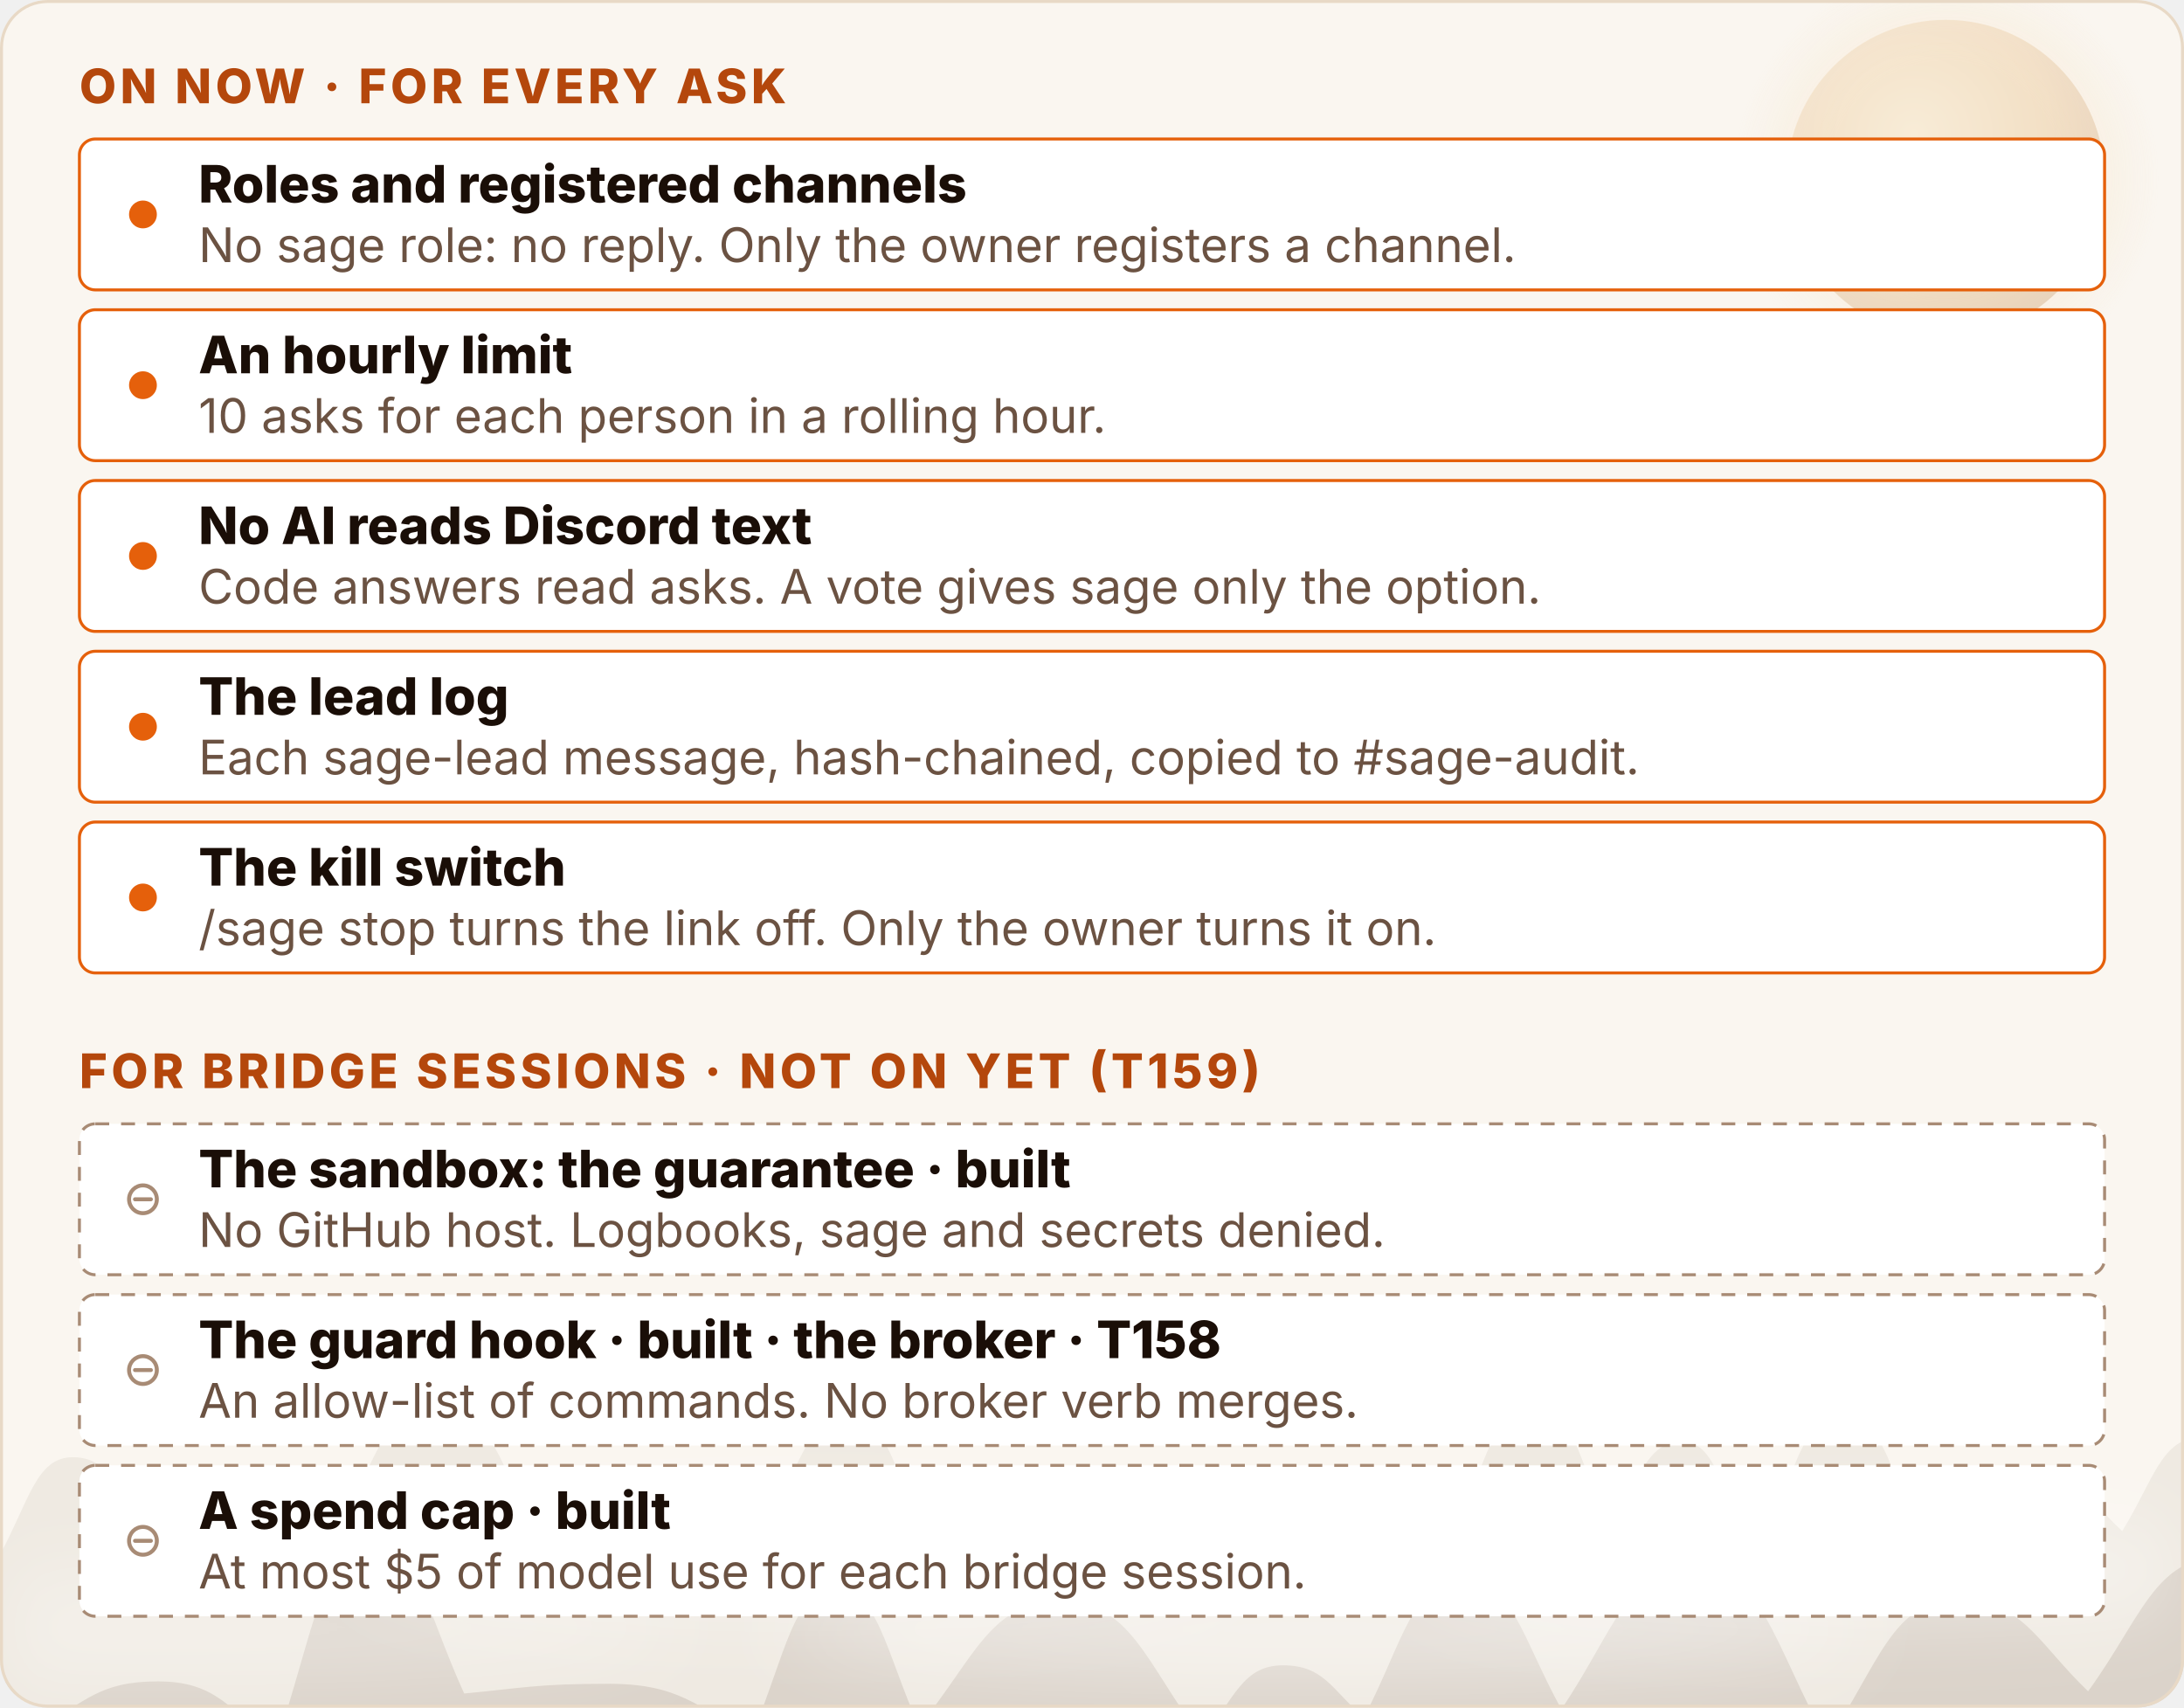
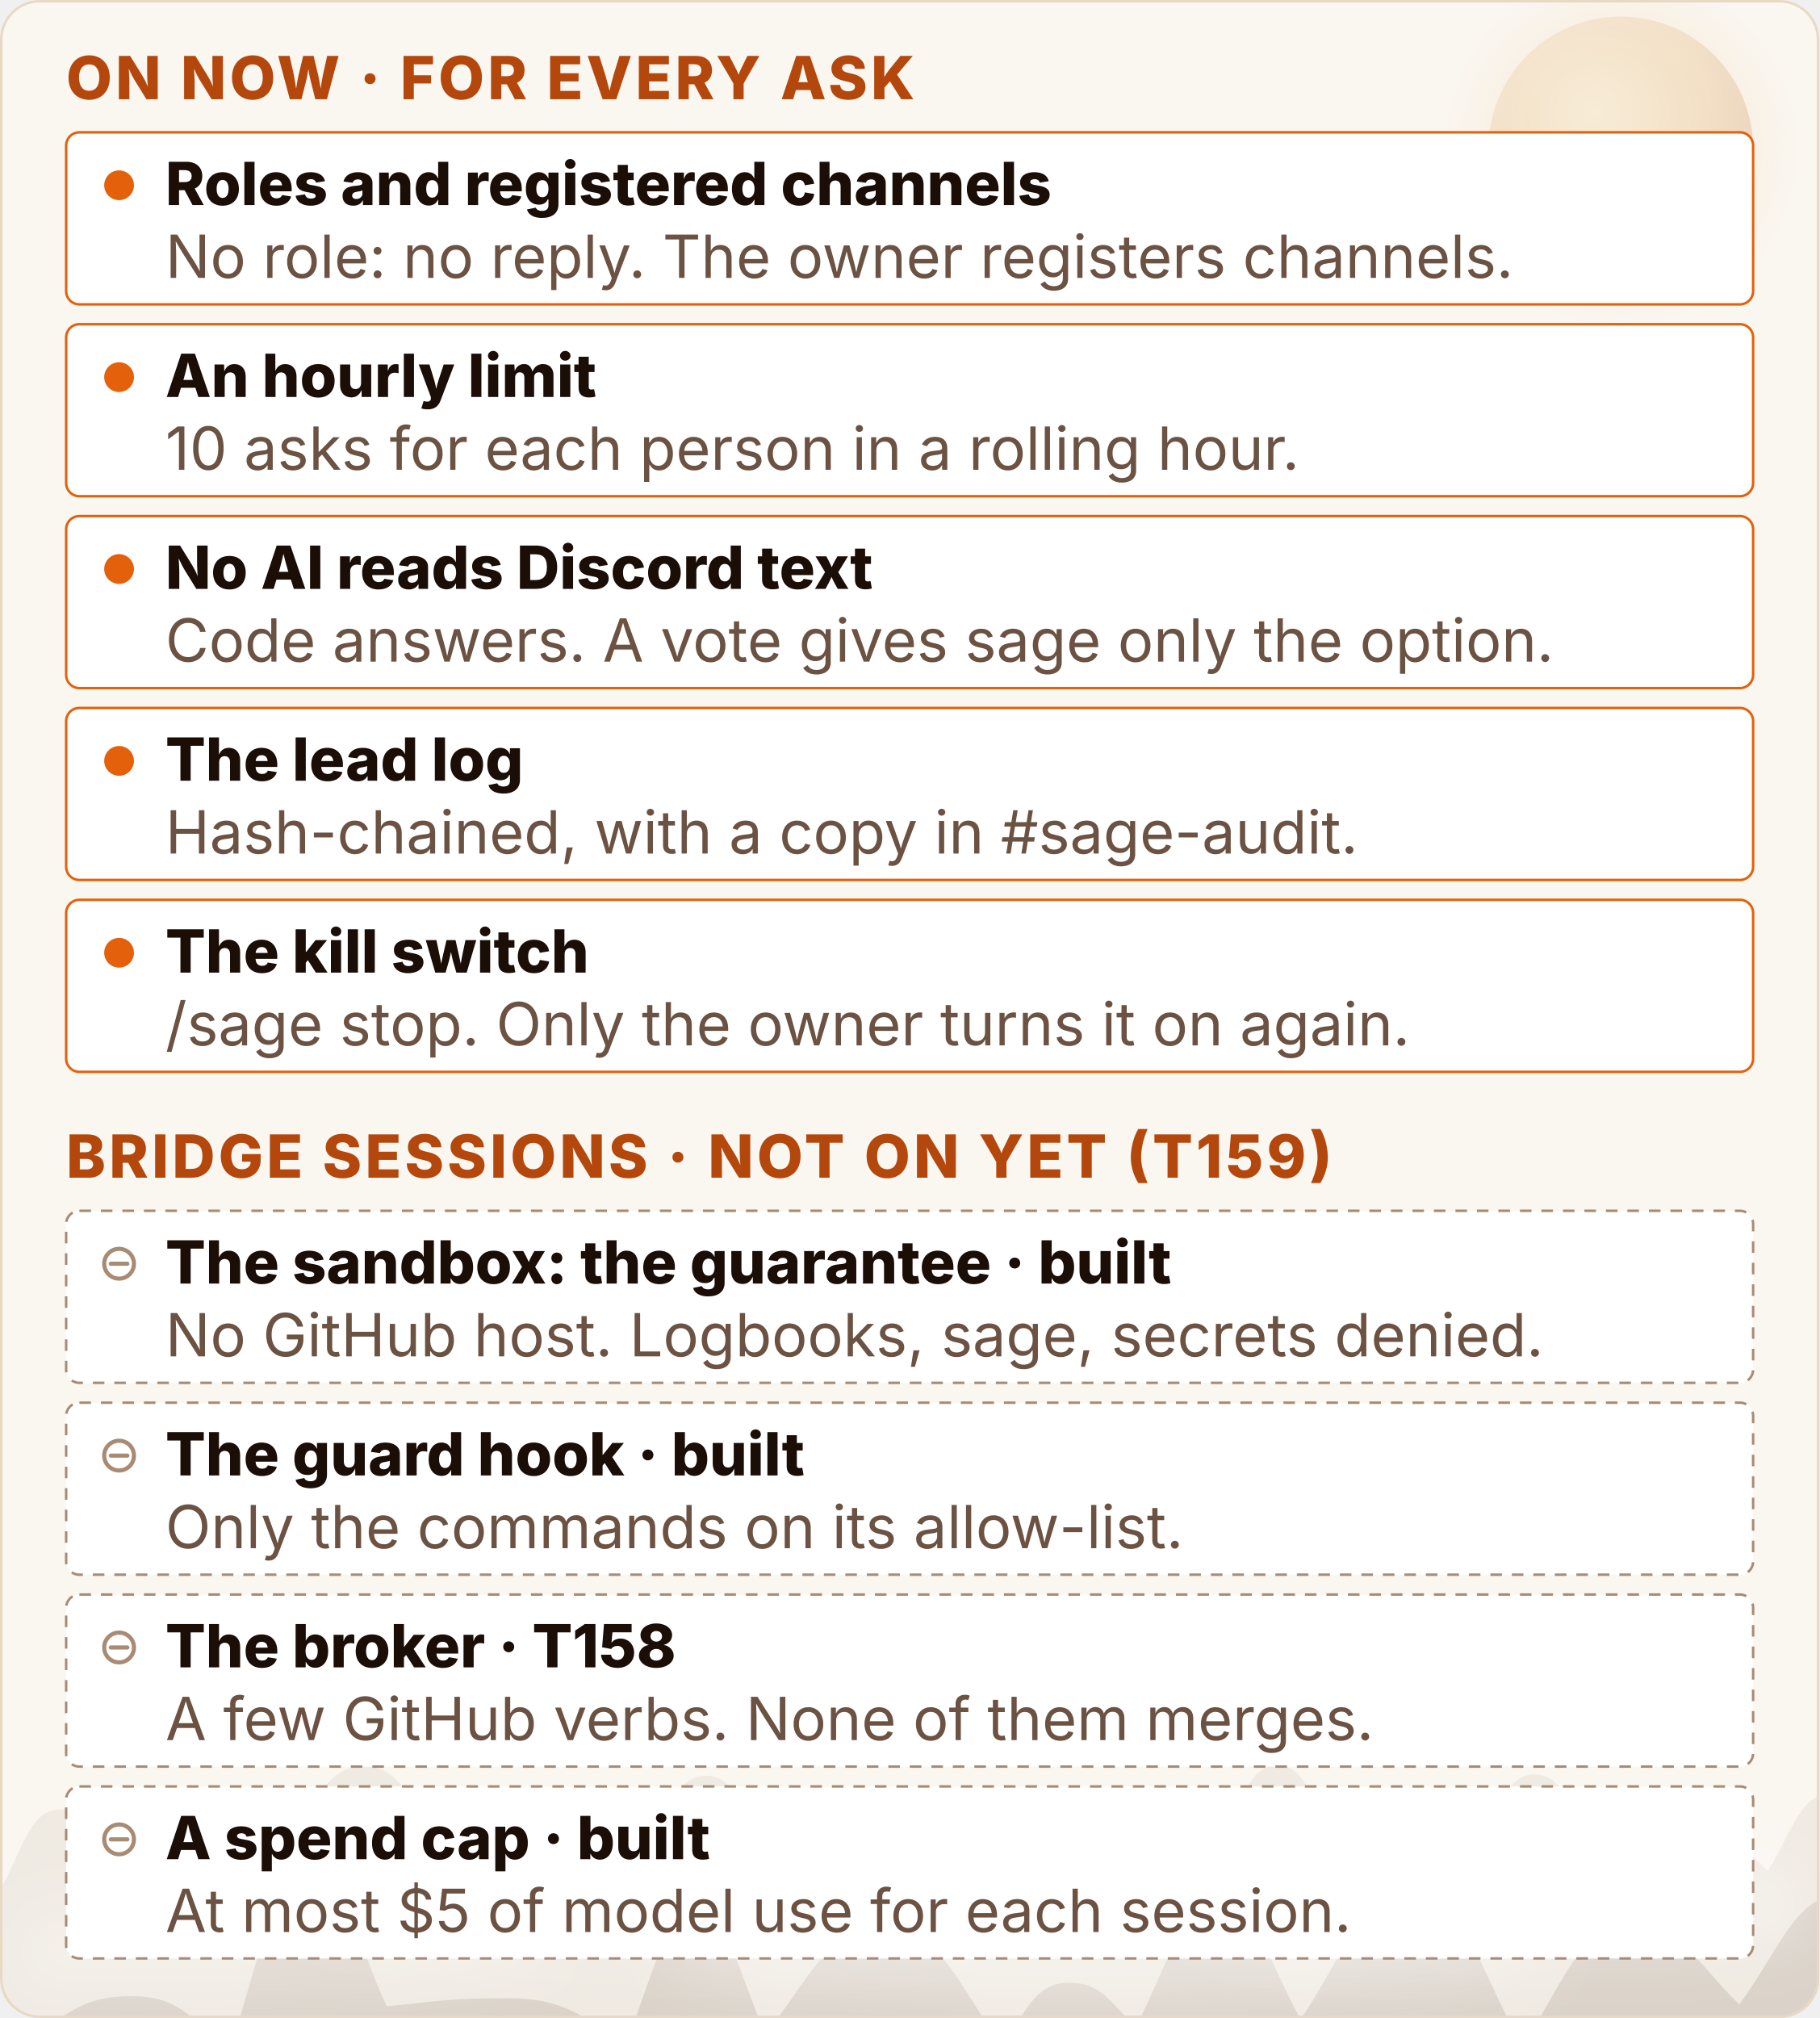
- <svg xmlns="http://www.w3.org/2000/svg" viewBox="0 0 1100 860" width="1100" height="860" role="img" aria-label="The guardrails. On now, for every ask: roles and registered channels, so a member with no sage role gets no reply and only the owner registers a channel; an hourly limit of 10 asks for each person; no AI reads Discord text, because code answers read asks and a vote gives sage only the option; the lead log, hash-chained and copied to #sage-audit; and the kill switch, /sage stop, which only the owner turns back on. For bridge sessions, not on yet (T159): the sandbox settings, built, which are the guarantee (G44 A), with no GitHub host and the logbooks, sage and secrets denied; the guard hook, built, and the broker, coming in T158, whose verbs never merge; and a spend cap, built, of 5 dollars of model use for each bridge session.">
+ <svg xmlns="http://www.w3.org/2000/svg" viewBox="0 0 1100 1220" width="1100" height="1220" role="img" aria-label="The guardrails: five layers are on now for every ask; four more (the sandbox, the guard hook, the broker and a spend cap) come with bridge sessions.">
  <style>.pulse{animation:pulse 5s ease-in-out infinite}@keyframes pulse{50%{opacity:.55}}@media (prefers-reduced-motion:reduce){.pulse{animation:none}}</style>
  <defs>
    <linearGradient id="safety-l-sky" x1="0" y1="0" x2="0" y2="1">
      <stop offset="0" stop-color="#080605" />
      <stop offset="0.45" stop-color="#1B120C" />
      <stop offset="0.72" stop-color="#22160E" />
      <stop offset="1" stop-color="#0A0706" />
    </linearGradient>
    <radialGradient id="safety-l-haze">
      <stop offset="0" stop-color="#FF8A2A" stop-opacity="0.6" />
      <stop offset="0.5" stop-color="#FF6A0F" stop-opacity="0.2" />
      <stop offset="1" stop-color="#FF6A0F" stop-opacity="0" />
    </radialGradient>
    <radialGradient id="safety-l-moonglow">
      <stop offset="0.55" stop-color="#F2CD96" stop-opacity="0.5" />
      <stop offset="1" stop-color="#F2CD96" stop-opacity="0" />
    </radialGradient>
    <radialGradient id="safety-l-moon" cx="0.4" cy="0.36" r="0.72">
      <stop offset="0" stop-color="#F8E7C6" />
      <stop offset="0.6" stop-color="#E4BC88" />
      <stop offset="1" stop-color="#B8844F" />
    </radialGradient>
    <radialGradient id="safety-l-iris" cx="0.51" cy="0.52" r="0.56">
      <stop offset="0" stop-color="#FFF4C2" />
      <stop offset="0.16" stop-color="#FFD54A" />
      <stop offset="0.4" stop-color="#FDB022" />
      <stop offset="0.66" stop-color="#EE7A0C" />
      <stop offset="0.86" stop-color="#A83E08" />
      <stop offset="1" stop-color="#4A1803" />
    </radialGradient>
    <linearGradient id="safety-l-lid" x1="0" y1="0.34" x2="0" y2="0.96">
      <stop offset="0" stop-color="#000" stop-opacity="0.85" />
      <stop offset="1" stop-color="#000" stop-opacity="0" />
    </linearGradient>
    <linearGradient id="safety-l-markR" x1="0" y1="0.5" x2="1" y2="0.3">
      <stop offset="0" stop-color="#B83A0A" />
      <stop offset="0.55" stop-color="#FF6A0F" />
      <stop offset="1" stop-color="#FFB050" />
    </linearGradient>
    <linearGradient id="safety-l-markL" x1="1" y1="0.5" x2="0" y2="0.3">
      <stop offset="0" stop-color="#B83A0A" />
      <stop offset="0.55" stop-color="#FF6A0F" />
      <stop offset="1" stop-color="#FFB050" />
    </linearGradient>
    <linearGradient id="safety-l-skin" x1="0" y1="0" x2="0" y2="1">
      <stop offset="0" stop-color="#040202" />
      <stop offset="0.32" stop-color="#1A110B" />
      <stop offset="0.6" stop-color="#33231A" />
      <stop offset="0.86" stop-color="#2C1E14" />
      <stop offset="1" stop-color="#3A2618" />
    </linearGradient>
    <linearGradient id="safety-l-robe" x1="0" y1="0" x2="0" y2="1">
      <stop offset="0" stop-color="#2B2018" />
      <stop offset="1" stop-color="#100B08" />
    </linearGradient>
    <linearGradient id="safety-l-bust" x1="0" y1="0" x2="0" y2="1">
      <stop offset="0" stop-color="#2B2018" />
      <stop offset="1" stop-color="#0A0604" />
    </linearGradient>
    <linearGradient id="safety-l-hood" x1="0" y1="0" x2="0" y2="1">
      <stop offset="0" stop-color="#382A1F" />
      <stop offset="1" stop-color="#18120D" />
    </linearGradient>
    <linearGradient id="safety-l-rock" x1="0" y1="0" x2="0" y2="1">
      <stop offset="0" stop-color="#33271D" />
      <stop offset="1" stop-color="#0D0907" />
    </linearGradient>
    <radialGradient id="safety-l-disc" cx="0.5" cy="0.42" r="0.62">
      <stop offset="0" stop-color="#3B2B1E" />
      <stop offset="1" stop-color="#100B08" />
    </radialGradient>
    <radialGradient id="safety-l-orb" cx="0.4" cy="0.38" r="0.65">
      <stop offset="0" stop-color="#FFF6D0" />
      <stop offset="0.45" stop-color="#FFC93C" />
      <stop offset="1" stop-color="#FF6A0F" />
    </radialGradient>
    <linearGradient id="safety-l-fall" x1="0" y1="0" x2="0" y2="1">
      <stop offset="0" stop-color="#F4E6CC" stop-opacity="0.95" />
      <stop offset="1" stop-color="#F4E6CC" stop-opacity="0" />
    </linearGradient>
    <linearGradient id="safety-l-word" x1="0" y1="0" x2="0" y2="1">
      <stop offset="0.2" stop-color="#FFF8EC" />
      <stop offset="0.5" stop-color="#FFD27A" />
      <stop offset="0.72" stop-color="#FF8A2A" />
      <stop offset="0.9" stop-color="#E2470A" />
    </linearGradient>
    <linearGradient id="safety-l-ember" x1="0" y1="0" x2="0" y2="1">
      <stop offset="0" stop-color="#FFA040" />
      <stop offset="1" stop-color="#F05A0A" />
    </linearGradient>
    <filter id="safety-l-wordglow" x="-10%" y="-20%" width="120%" height="140%">
      <feGaussianBlur in="SourceAlpha" stdDeviation="10" result="b" />
      <feFlood flood-color="#FF6A0F" flood-opacity="0.7" />
      <feComposite in2="b" operator="in" result="g" />
      <feMerge>
        <feMergeNode in="g" />
        <feMergeNode in="SourceGraphic" />
      </feMerge>
    </filter>
    <filter id="safety-l-glow" x="-50%" y="-50%" width="200%" height="200%">
      <feGaussianBlur in="SourceGraphic" stdDeviation="2.6" result="b" />
      <feMerge>
        <feMergeNode in="b" />
        <feMergeNode in="SourceGraphic" />
      </feMerge>
    </filter>
    <filter id="safety-l-blur" x="-50%" y="-50%" width="200%" height="200%">
      <feGaussianBlur stdDeviation="14" />
    </filter>
    <filter id="safety-l-mist" x="-30%" y="-200%" width="160%" height="500%">
      <feGaussianBlur stdDeviation="20" />
    </filter>
    <marker id="safety-l-hot" viewBox="0 0 12 12" refX="10" refY="6" markerWidth="9" markerHeight="9" markerUnits="userSpaceOnUse" orient="auto-start-reverse">
      <path d="M0 0 L12 6 L0 12 L3 6 z" fill="#E5600B" />
    </marker>
    <marker id="safety-l-muted" viewBox="0 0 12 12" refX="10" refY="6" markerWidth="9" markerHeight="9" markerUnits="userSpaceOnUse" orient="auto-start-reverse">
      <path d="M0 0 L12 6 L0 12 L3 6 z" fill="#A88B75" />
    </marker>
    <marker id="safety-l-bad" viewBox="0 0 12 12" refX="10" refY="6" markerWidth="9" markerHeight="9" markerUnits="userSpaceOnUse" orient="auto-start-reverse">
      <path d="M0 0 L12 6 L0 12 L3 6 z" fill="#C7361F" />
    </marker>
    <marker id="safety-l-loop" viewBox="0 0 12 12" refX="10" refY="6" markerWidth="9" markerHeight="9" markerUnits="userSpaceOnUse" orient="auto-start-reverse">
      <path d="M0 0 L12 6 L0 12 L3 6 z" fill="#B4470C" />
    </marker>
    <clipPath id="safety-l-frame">
-       <rect width="1100" height="860" rx="24" />
+       <rect width="1100" height="1220" rx="24" />
    </clipPath>
  </defs>
  <g clip-path="url(#safety-l-frame)">
-     <rect width="1100" height="860" rx="24" fill="#FAF6F0" />
+     <rect width="1100" height="1220" rx="24" fill="#FAF6F0" />
    <circle cx="980" cy="90" r="107.5" fill="url(#safety-l-moonglow)" opacity="0.4" />
    <circle cx="980" cy="90" r="80" fill="url(#safety-l-moon)" opacity="0.3" />
-     <path d="M-60 860 L-60 800 C-48 780.5 -45 764.6 -30 764.6 C-15 764.6 -12 772.9 0 783 C14.6 756 18.3 733.9 36.6 733.9 C54.8 733.9 58.5 749.5 73.1 768.5 C90.6 767.6 95 766.9 116.9 766.9 C138.7 766.9 143.1 780.7 160.6 797.7 C184.3 748.2 190.2 707.8 219.9 707.8 C249.5 707.8 255.4 747.5 279.1 795.9 C300.3 778.9 305.5 765 331.9 765 C358.3 765 363.6 768.9 384.7 773.7 C401.8 740.7 406 713.6 427.4 713.6 C448.7 713.6 452.9 748.2 470 790.5 C492.6 776.4 498.3 765 526.6 765 C554.8 765 560.5 763.8 583.1 762.3 C598.6 756.6 602.5 751.9 621.8 751.9 C641.2 751.9 645 758.4 660.5 766.3 C675.3 755.4 679 746.6 697.5 746.6 C715.9 746.6 719.6 755.3 734.4 766 C749.7 733.7 753.5 707.3 772.5 707.3 C791.6 707.3 795.4 735.7 810.7 770.5 C825.3 746.1 829 726 847.3 726 C865.6 726 869.2 756.9 883.9 794.6 C901.5 749.5 906 712.7 928 712.7 C950.1 712.7 954.5 748.8 972.2 793 C991.5 763.1 996.3 738.6 1020.5 738.6 C1044.7 738.6 1049.5 753.2 1068.9 771.1 C1084.8 745.2 1088.8 723.9 1108.6 723.9 C1128.5 723.9 1132.5 749.9 1148.4 781.6 C1165.2 761.6 1169.4 745.2 1190.5 745.2 C1211.5 745.2 1215.7 766.3 1232.6 792.1 L1232.6 860 Z" fill="#8C7867" opacity="0.1" />
-     <path d="M-60 860 L-60 890 C-44 860 -40 835.4 -20 835.4 C0 835.4 4 850.7 20 869.5 C43.8 857 49.8 846.8 79.5 846.8 C109.2 846.8 115.2 861 139 878.4 C157.9 822.9 162.7 777.5 186.4 777.5 C210.1 777.5 214.8 811.4 233.8 852.9 C262.8 850.2 270 848 306.3 848 C342.6 848 349.9 859.5 378.9 873.5 C395.7 833.1 399.9 800 420.8 800 C441.8 800 446 831.3 462.8 869.5 C491.3 834.8 498.5 806.5 534.1 806.5 C569.8 806.5 576.9 837.6 605.5 875.5 C621.8 855.3 625.9 838.7 646.2 838.7 C666.6 838.7 670.6 850.6 686.9 865.1 C706.8 826.8 711.8 795.4 736.7 795.4 C761.5 795.4 766.5 824.8 786.4 860.8 C813.2 821.2 819.9 788.7 853.4 788.7 C886.8 788.7 893.5 828.5 920.3 877.1 C946.6 837.9 953.1 805.8 986 805.8 C1018.8 805.8 1025.4 826.5 1051.7 851.8 C1078.7 814.6 1085.4 784.1 1119.2 784.1 C1152.9 784.1 1159.7 825.7 1186.6 876.6 L1186.6 860 Z" fill="#8C7867" opacity="0.2" />
-     <ellipse cx="80" cy="819.5" rx="262.2" ry="26" fill="#FFFFFF" opacity="0.3" filter="url(#safety-l-mist)" />
-     <ellipse cx="399.8" cy="785.7" rx="218.8" ry="26" fill="#FFFFFF" opacity="0.4" filter="url(#safety-l-mist)" />
-     <ellipse cx="663.8" cy="820.4" rx="273.4" ry="26" fill="#FFFFFF" opacity="0.4" filter="url(#safety-l-mist)" />
-     <ellipse cx="929.3" cy="790.4" rx="221.4" ry="26" fill="#FFFFFF" opacity="0.4" filter="url(#safety-l-mist)" />
-     <text x="40" y="52" font-family="-apple-system, BlinkMacSystemFont, 'Segoe UI', Inter, Helvetica, Arial, sans-serif" font-size="24" font-weight="800" fill="#B4470C" text-anchor="start" letter-spacing="2">
+     <path d="M-60 1220 L-60 1160 C-48 1140.5 -45 1124.6 -30 1124.6 C-15 1124.6 -12 1132.9 0 1143 C14.6 1116 18.3 1093.9 36.6 1093.9 C54.8 1093.9 58.5 1109.5 73.1 1128.5 C90.6 1127.6 95 1126.9 116.9 1126.9 C138.7 1126.9 143.1 1140.7 160.6 1157.7 C184.3 1108.2 190.2 1067.8 219.9 1067.8 C249.5 1067.8 255.4 1107.5 279.1 1155.9 C300.3 1138.9 305.5 1125 331.9 1125 C358.3 1125 363.6 1128.9 384.7 1133.7 C401.8 1100.7 406 1073.6 427.4 1073.6 C448.7 1073.6 452.9 1108.2 470 1150.5 C492.6 1136.4 498.3 1125 526.6 1125 C554.8 1125 560.5 1123.8 583.1 1122.3 C598.6 1116.6 602.5 1111.9 621.8 1111.9 C641.2 1111.9 645 1118.4 660.5 1126.3 C675.3 1115.4 679 1106.6 697.5 1106.6 C715.9 1106.6 719.6 1115.3 734.4 1126 C749.7 1093.7 753.5 1067.3 772.5 1067.3 C791.6 1067.3 795.4 1095.7 810.7 1130.5 C825.3 1106.1 829 1086 847.3 1086 C865.6 1086 869.2 1116.9 883.9 1154.6 C901.5 1109.5 906 1072.7 928 1072.7 C950.1 1072.7 954.5 1108.8 972.2 1153 C991.5 1123.1 996.3 1098.6 1020.5 1098.6 C1044.7 1098.6 1049.5 1113.2 1068.9 1131.1 C1084.8 1105.2 1088.8 1083.9 1108.6 1083.9 C1128.5 1083.9 1132.5 1109.9 1148.4 1141.6 C1165.2 1121.6 1169.4 1105.2 1190.5 1105.2 C1211.5 1105.2 1215.7 1126.3 1232.6 1152.1 L1232.6 1220 Z" fill="#8C7867" opacity="0.1" />
+     <path d="M-60 1220 L-60 1250 C-44 1220 -40 1195.4 -20 1195.4 C0 1195.4 4 1210.7 20 1229.5 C43.8 1217 49.8 1206.8 79.5 1206.8 C109.2 1206.8 115.2 1221 139 1238.4 C157.9 1182.9 162.7 1137.5 186.4 1137.5 C210.1 1137.5 214.8 1171.4 233.8 1212.9 C262.8 1210.2 270 1208 306.3 1208 C342.6 1208 349.9 1219.5 378.9 1233.5 C395.7 1193.1 399.9 1160 420.8 1160 C441.8 1160 446 1191.3 462.8 1229.5 C491.3 1194.8 498.5 1166.5 534.1 1166.5 C569.8 1166.5 576.9 1197.6 605.5 1235.5 C621.8 1215.3 625.9 1198.7 646.2 1198.7 C666.6 1198.7 670.6 1210.6 686.9 1225.1 C706.8 1186.8 711.8 1155.4 736.7 1155.4 C761.5 1155.4 766.5 1184.8 786.4 1220.8 C813.2 1181.2 819.9 1148.7 853.4 1148.7 C886.8 1148.7 893.5 1188.5 920.3 1237.1 C946.6 1197.9 953.1 1165.8 986 1165.8 C1018.8 1165.8 1025.4 1186.5 1051.7 1211.8 C1078.7 1174.6 1085.4 1144.1 1119.2 1144.1 C1152.9 1144.1 1159.7 1185.7 1186.6 1236.6 L1186.6 1220 Z" fill="#8C7867" opacity="0.2" />
+     <ellipse cx="80" cy="1179.5" rx="262.2" ry="26" fill="#FFFFFF" opacity="0.3" filter="url(#safety-l-mist)" />
+     <ellipse cx="399.8" cy="1145.7" rx="218.8" ry="26" fill="#FFFFFF" opacity="0.4" filter="url(#safety-l-mist)" />
+     <ellipse cx="663.8" cy="1180.4" rx="273.4" ry="26" fill="#FFFFFF" opacity="0.4" filter="url(#safety-l-mist)" />
+     <ellipse cx="929.3" cy="1150.4" rx="221.4" ry="26" fill="#FFFFFF" opacity="0.4" filter="url(#safety-l-mist)" />
+     <text x="40" y="60" font-family="-apple-system, BlinkMacSystemFont, 'Segoe UI', Inter, Helvetica, Arial, sans-serif" font-size="36" font-weight="800" fill="#B4470C" text-anchor="start" letter-spacing="2">
      <tspan x="40" dy="0">ON NOW · FOR EVERY ASK</tspan>
    </text>
-     <rect x="40" y="70" width="1020" height="76" rx="8" fill="#FFFFFF" stroke="#E5600B" stroke-width="1.5" />
-     <circle cx="72" cy="108" r="7" fill="#E5600B" />
-     <text x="100" y="102" font-family="-apple-system, BlinkMacSystemFont, 'Segoe UI', Inter, Helvetica, Arial, sans-serif" font-size="26" font-weight="800" fill="#1A0E07" text-anchor="start">
+     <rect x="40" y="80" width="1020" height="104" rx="8" fill="#FFFFFF" stroke="#E5600B" stroke-width="1.5" />
+     <circle cx="72" cy="112" r="9" fill="#E5600B" />
+     <text x="100" y="124" font-family="-apple-system, BlinkMacSystemFont, 'Segoe UI', Inter, Helvetica, Arial, sans-serif" font-size="36" font-weight="800" fill="#1A0E07" text-anchor="start">
      <tspan x="100" dy="0">Roles and registered channels</tspan>
    </text>
-     <text x="100" y="132" font-family="-apple-system, BlinkMacSystemFont, 'Segoe UI', Inter, Helvetica, Arial, sans-serif" font-size="24" font-weight="400" fill="#6B5242" text-anchor="start">
-       <tspan x="100" dy="0">No sage role: no reply. Only the owner registers a channel.</tspan>
-     </text>
-     <rect x="40" y="156" width="1020" height="76" rx="8" fill="#FFFFFF" stroke="#E5600B" stroke-width="1.5" />
-     <circle cx="72" cy="194" r="7" fill="#E5600B" />
-     <text x="100" y="188" font-family="-apple-system, BlinkMacSystemFont, 'Segoe UI', Inter, Helvetica, Arial, sans-serif" font-size="26" font-weight="800" fill="#1A0E07" text-anchor="start">
+     <text x="100" y="168" font-family="-apple-system, BlinkMacSystemFont, 'Segoe UI', Inter, Helvetica, Arial, sans-serif" font-size="36" font-weight="400" fill="#6B5242" text-anchor="start">
+       <tspan x="100" dy="0">No role: no reply. The owner registers channels.</tspan>
+     </text>
+     <rect x="40" y="196" width="1020" height="104" rx="8" fill="#FFFFFF" stroke="#E5600B" stroke-width="1.5" />
+     <circle cx="72" cy="228" r="9" fill="#E5600B" />
+     <text x="100" y="240" font-family="-apple-system, BlinkMacSystemFont, 'Segoe UI', Inter, Helvetica, Arial, sans-serif" font-size="36" font-weight="800" fill="#1A0E07" text-anchor="start">
      <tspan x="100" dy="0">An hourly limit</tspan>
    </text>
-     <text x="100" y="218" font-family="-apple-system, BlinkMacSystemFont, 'Segoe UI', Inter, Helvetica, Arial, sans-serif" font-size="24" font-weight="400" fill="#6B5242" text-anchor="start">
+     <text x="100" y="284" font-family="-apple-system, BlinkMacSystemFont, 'Segoe UI', Inter, Helvetica, Arial, sans-serif" font-size="36" font-weight="400" fill="#6B5242" text-anchor="start">
      <tspan x="100" dy="0">10 asks for each person in a rolling hour.</tspan>
    </text>
-     <rect x="40" y="242" width="1020" height="76" rx="8" fill="#FFFFFF" stroke="#E5600B" stroke-width="1.5" />
-     <circle cx="72" cy="280" r="7" fill="#E5600B" />
-     <text x="100" y="274" font-family="-apple-system, BlinkMacSystemFont, 'Segoe UI', Inter, Helvetica, Arial, sans-serif" font-size="26" font-weight="800" fill="#1A0E07" text-anchor="start">
+     <rect x="40" y="312" width="1020" height="104" rx="8" fill="#FFFFFF" stroke="#E5600B" stroke-width="1.5" />
+     <circle cx="72" cy="344" r="9" fill="#E5600B" />
+     <text x="100" y="356" font-family="-apple-system, BlinkMacSystemFont, 'Segoe UI', Inter, Helvetica, Arial, sans-serif" font-size="36" font-weight="800" fill="#1A0E07" text-anchor="start">
      <tspan x="100" dy="0">No AI reads Discord text</tspan>
    </text>
-     <text x="100" y="304" font-family="-apple-system, BlinkMacSystemFont, 'Segoe UI', Inter, Helvetica, Arial, sans-serif" font-size="24" font-weight="400" fill="#6B5242" text-anchor="start">
-       <tspan x="100" dy="0">Code answers read asks. A vote gives sage only the option.</tspan>
-     </text>
-     <rect x="40" y="328" width="1020" height="76" rx="8" fill="#FFFFFF" stroke="#E5600B" stroke-width="1.5" />
-     <circle cx="72" cy="366" r="7" fill="#E5600B" />
-     <text x="100" y="360" font-family="-apple-system, BlinkMacSystemFont, 'Segoe UI', Inter, Helvetica, Arial, sans-serif" font-size="26" font-weight="800" fill="#1A0E07" text-anchor="start">
+     <text x="100" y="400" font-family="-apple-system, BlinkMacSystemFont, 'Segoe UI', Inter, Helvetica, Arial, sans-serif" font-size="36" font-weight="400" fill="#6B5242" text-anchor="start">
+       <tspan x="100" dy="0">Code answers. A vote gives sage only the option.</tspan>
+     </text>
+     <rect x="40" y="428" width="1020" height="104" rx="8" fill="#FFFFFF" stroke="#E5600B" stroke-width="1.5" />
+     <circle cx="72" cy="460" r="9" fill="#E5600B" />
+     <text x="100" y="472" font-family="-apple-system, BlinkMacSystemFont, 'Segoe UI', Inter, Helvetica, Arial, sans-serif" font-size="36" font-weight="800" fill="#1A0E07" text-anchor="start">
      <tspan x="100" dy="0">The lead log</tspan>
    </text>
-     <text x="100" y="390" font-family="-apple-system, BlinkMacSystemFont, 'Segoe UI', Inter, Helvetica, Arial, sans-serif" font-size="24" font-weight="400" fill="#6B5242" text-anchor="start">
-       <tspan x="100" dy="0">Each sage-lead message, hash-chained, copied to #sage-audit.</tspan>
-     </text>
-     <rect x="40" y="414" width="1020" height="76" rx="8" fill="#FFFFFF" stroke="#E5600B" stroke-width="1.5" />
-     <circle cx="72" cy="452" r="7" fill="#E5600B" />
-     <text x="100" y="446" font-family="-apple-system, BlinkMacSystemFont, 'Segoe UI', Inter, Helvetica, Arial, sans-serif" font-size="26" font-weight="800" fill="#1A0E07" text-anchor="start">
+     <text x="100" y="516" font-family="-apple-system, BlinkMacSystemFont, 'Segoe UI', Inter, Helvetica, Arial, sans-serif" font-size="36" font-weight="400" fill="#6B5242" text-anchor="start">
+       <tspan x="100" dy="0">Hash-chained, with a copy in #sage-audit.</tspan>
+     </text>
+     <rect x="40" y="544" width="1020" height="104" rx="8" fill="#FFFFFF" stroke="#E5600B" stroke-width="1.5" />
+     <circle cx="72" cy="576" r="9" fill="#E5600B" />
+     <text x="100" y="588" font-family="-apple-system, BlinkMacSystemFont, 'Segoe UI', Inter, Helvetica, Arial, sans-serif" font-size="36" font-weight="800" fill="#1A0E07" text-anchor="start">
      <tspan x="100" dy="0">The kill switch</tspan>
    </text>
-     <text x="100" y="476" font-family="-apple-system, BlinkMacSystemFont, 'Segoe UI', Inter, Helvetica, Arial, sans-serif" font-size="24" font-weight="400" fill="#6B5242" text-anchor="start">
-       <tspan x="100" dy="0">/sage stop turns the link off. Only the owner turns it on.</tspan>
-     </text>
-     <text x="40" y="548" font-family="-apple-system, BlinkMacSystemFont, 'Segoe UI', Inter, Helvetica, Arial, sans-serif" font-size="24" font-weight="800" fill="#B4470C" text-anchor="start" letter-spacing="2">
-       <tspan x="40" dy="0">FOR BRIDGE SESSIONS · NOT ON YET (T159)</tspan>
-     </text>
-     <rect x="40" y="566" width="1020" height="76" rx="8" fill="#FFFFFF" stroke="#A88B75" stroke-width="1.5" stroke-dasharray="7 6" />
-     <circle cx="72" cy="604" r="7" fill="none" stroke="#A88B75" stroke-width="2" />
-     <path d="M68 604 L 76 604" fill="none" stroke="#A88B75" stroke-width="2" stroke-linecap="round" />
-     <text x="100" y="598" font-family="-apple-system, BlinkMacSystemFont, 'Segoe UI', Inter, Helvetica, Arial, sans-serif" font-size="26" font-weight="800" fill="#1A0E07" text-anchor="start">
+     <text x="100" y="632" font-family="-apple-system, BlinkMacSystemFont, 'Segoe UI', Inter, Helvetica, Arial, sans-serif" font-size="36" font-weight="400" fill="#6B5242" text-anchor="start">
+       <tspan x="100" dy="0">/sage stop. Only the owner turns it on again.</tspan>
+     </text>
+     <text x="40" y="712" font-family="-apple-system, BlinkMacSystemFont, 'Segoe UI', Inter, Helvetica, Arial, sans-serif" font-size="36" font-weight="800" fill="#B4470C" text-anchor="start" letter-spacing="2">
+       <tspan x="40" dy="0">BRIDGE SESSIONS · NOT ON YET (T159)</tspan>
+     </text>
+     <rect x="40" y="732" width="1020" height="104" rx="8" fill="#FFFFFF" stroke="#A88B75" stroke-width="1.5" stroke-dasharray="7 6" />
+     <circle cx="72" cy="764" r="9" fill="none" stroke="#A88B75" stroke-width="2.5" />
+     <path d="M67 764 L 77 764" fill="none" stroke="#A88B75" stroke-width="2.5" stroke-linecap="round" />
+     <text x="100" y="776" font-family="-apple-system, BlinkMacSystemFont, 'Segoe UI', Inter, Helvetica, Arial, sans-serif" font-size="36" font-weight="800" fill="#1A0E07" text-anchor="start">
      <tspan x="100" dy="0">The sandbox: the guarantee · built</tspan>
    </text>
-     <text x="100" y="628" font-family="-apple-system, BlinkMacSystemFont, 'Segoe UI', Inter, Helvetica, Arial, sans-serif" font-size="24" font-weight="400" fill="#6B5242" text-anchor="start">
-       <tspan x="100" dy="0">No GitHub host. Logbooks, sage and secrets denied.</tspan>
-     </text>
-     <rect x="40" y="652" width="1020" height="76" rx="8" fill="#FFFFFF" stroke="#A88B75" stroke-width="1.5" stroke-dasharray="7 6" />
-     <circle cx="72" cy="690" r="7" fill="none" stroke="#A88B75" stroke-width="2" />
-     <path d="M68 690 L 76 690" fill="none" stroke="#A88B75" stroke-width="2" stroke-linecap="round" />
-     <text x="100" y="684" font-family="-apple-system, BlinkMacSystemFont, 'Segoe UI', Inter, Helvetica, Arial, sans-serif" font-size="26" font-weight="800" fill="#1A0E07" text-anchor="start">
-       <tspan x="100" dy="0">The guard hook · built · the broker · T158</tspan>
-     </text>
-     <text x="100" y="714" font-family="-apple-system, BlinkMacSystemFont, 'Segoe UI', Inter, Helvetica, Arial, sans-serif" font-size="24" font-weight="400" fill="#6B5242" text-anchor="start">
-       <tspan x="100" dy="0">An allow-list of commands. No broker verb merges.</tspan>
-     </text>
-     <rect x="40" y="738" width="1020" height="76" rx="8" fill="#FFFFFF" stroke="#A88B75" stroke-width="1.5" stroke-dasharray="7 6" />
-     <circle cx="72" cy="776" r="7" fill="none" stroke="#A88B75" stroke-width="2" />
-     <path d="M68 776 L 76 776" fill="none" stroke="#A88B75" stroke-width="2" stroke-linecap="round" />
-     <text x="100" y="770" font-family="-apple-system, BlinkMacSystemFont, 'Segoe UI', Inter, Helvetica, Arial, sans-serif" font-size="26" font-weight="800" fill="#1A0E07" text-anchor="start">
+     <text x="100" y="820" font-family="-apple-system, BlinkMacSystemFont, 'Segoe UI', Inter, Helvetica, Arial, sans-serif" font-size="36" font-weight="400" fill="#6B5242" text-anchor="start">
+       <tspan x="100" dy="0">No GitHub host. Logbooks, sage, secrets denied.</tspan>
+     </text>
+     <rect x="40" y="848" width="1020" height="104" rx="8" fill="#FFFFFF" stroke="#A88B75" stroke-width="1.5" stroke-dasharray="7 6" />
+     <circle cx="72" cy="880" r="9" fill="none" stroke="#A88B75" stroke-width="2.5" />
+     <path d="M67 880 L 77 880" fill="none" stroke="#A88B75" stroke-width="2.5" stroke-linecap="round" />
+     <text x="100" y="892" font-family="-apple-system, BlinkMacSystemFont, 'Segoe UI', Inter, Helvetica, Arial, sans-serif" font-size="36" font-weight="800" fill="#1A0E07" text-anchor="start">
+       <tspan x="100" dy="0">The guard hook · built</tspan>
+     </text>
+     <text x="100" y="936" font-family="-apple-system, BlinkMacSystemFont, 'Segoe UI', Inter, Helvetica, Arial, sans-serif" font-size="36" font-weight="400" fill="#6B5242" text-anchor="start">
+       <tspan x="100" dy="0">Only the commands on its allow-list.</tspan>
+     </text>
+     <rect x="40" y="964" width="1020" height="104" rx="8" fill="#FFFFFF" stroke="#A88B75" stroke-width="1.5" stroke-dasharray="7 6" />
+     <circle cx="72" cy="996" r="9" fill="none" stroke="#A88B75" stroke-width="2.5" />
+     <path d="M67 996 L 77 996" fill="none" stroke="#A88B75" stroke-width="2.5" stroke-linecap="round" />
+     <text x="100" y="1008" font-family="-apple-system, BlinkMacSystemFont, 'Segoe UI', Inter, Helvetica, Arial, sans-serif" font-size="36" font-weight="800" fill="#1A0E07" text-anchor="start">
+       <tspan x="100" dy="0">The broker · T158</tspan>
+     </text>
+     <text x="100" y="1052" font-family="-apple-system, BlinkMacSystemFont, 'Segoe UI', Inter, Helvetica, Arial, sans-serif" font-size="36" font-weight="400" fill="#6B5242" text-anchor="start">
+       <tspan x="100" dy="0">A few GitHub verbs. None of them merges.</tspan>
+     </text>
+     <rect x="40" y="1080" width="1020" height="104" rx="8" fill="#FFFFFF" stroke="#A88B75" stroke-width="1.5" stroke-dasharray="7 6" />
+     <circle cx="72" cy="1112" r="9" fill="none" stroke="#A88B75" stroke-width="2.5" />
+     <path d="M67 1112 L 77 1112" fill="none" stroke="#A88B75" stroke-width="2.5" stroke-linecap="round" />
+     <text x="100" y="1124" font-family="-apple-system, BlinkMacSystemFont, 'Segoe UI', Inter, Helvetica, Arial, sans-serif" font-size="36" font-weight="800" fill="#1A0E07" text-anchor="start">
      <tspan x="100" dy="0">A spend cap · built</tspan>
    </text>
-     <text x="100" y="800" font-family="-apple-system, BlinkMacSystemFont, 'Segoe UI', Inter, Helvetica, Arial, sans-serif" font-size="24" font-weight="400" fill="#6B5242" text-anchor="start">
-       <tspan x="100" dy="0">At most $5 of model use for each bridge session.</tspan>
+     <text x="100" y="1168" font-family="-apple-system, BlinkMacSystemFont, 'Segoe UI', Inter, Helvetica, Arial, sans-serif" font-size="36" font-weight="400" fill="#6B5242" text-anchor="start">
+       <tspan x="100" dy="0">At most $5 of model use for each session.</tspan>
    </text>
  </g>
-   <rect x="0.75" y="0.75" width="1098.5" height="858.5" rx="23.25" fill="none" stroke="#E8D9C6" stroke-width="1.5" />
+   <rect x="0.75" y="0.75" width="1098.5" height="1218.5" rx="23.25" fill="none" stroke="#E8D9C6" stroke-width="1.5" />
</svg>
